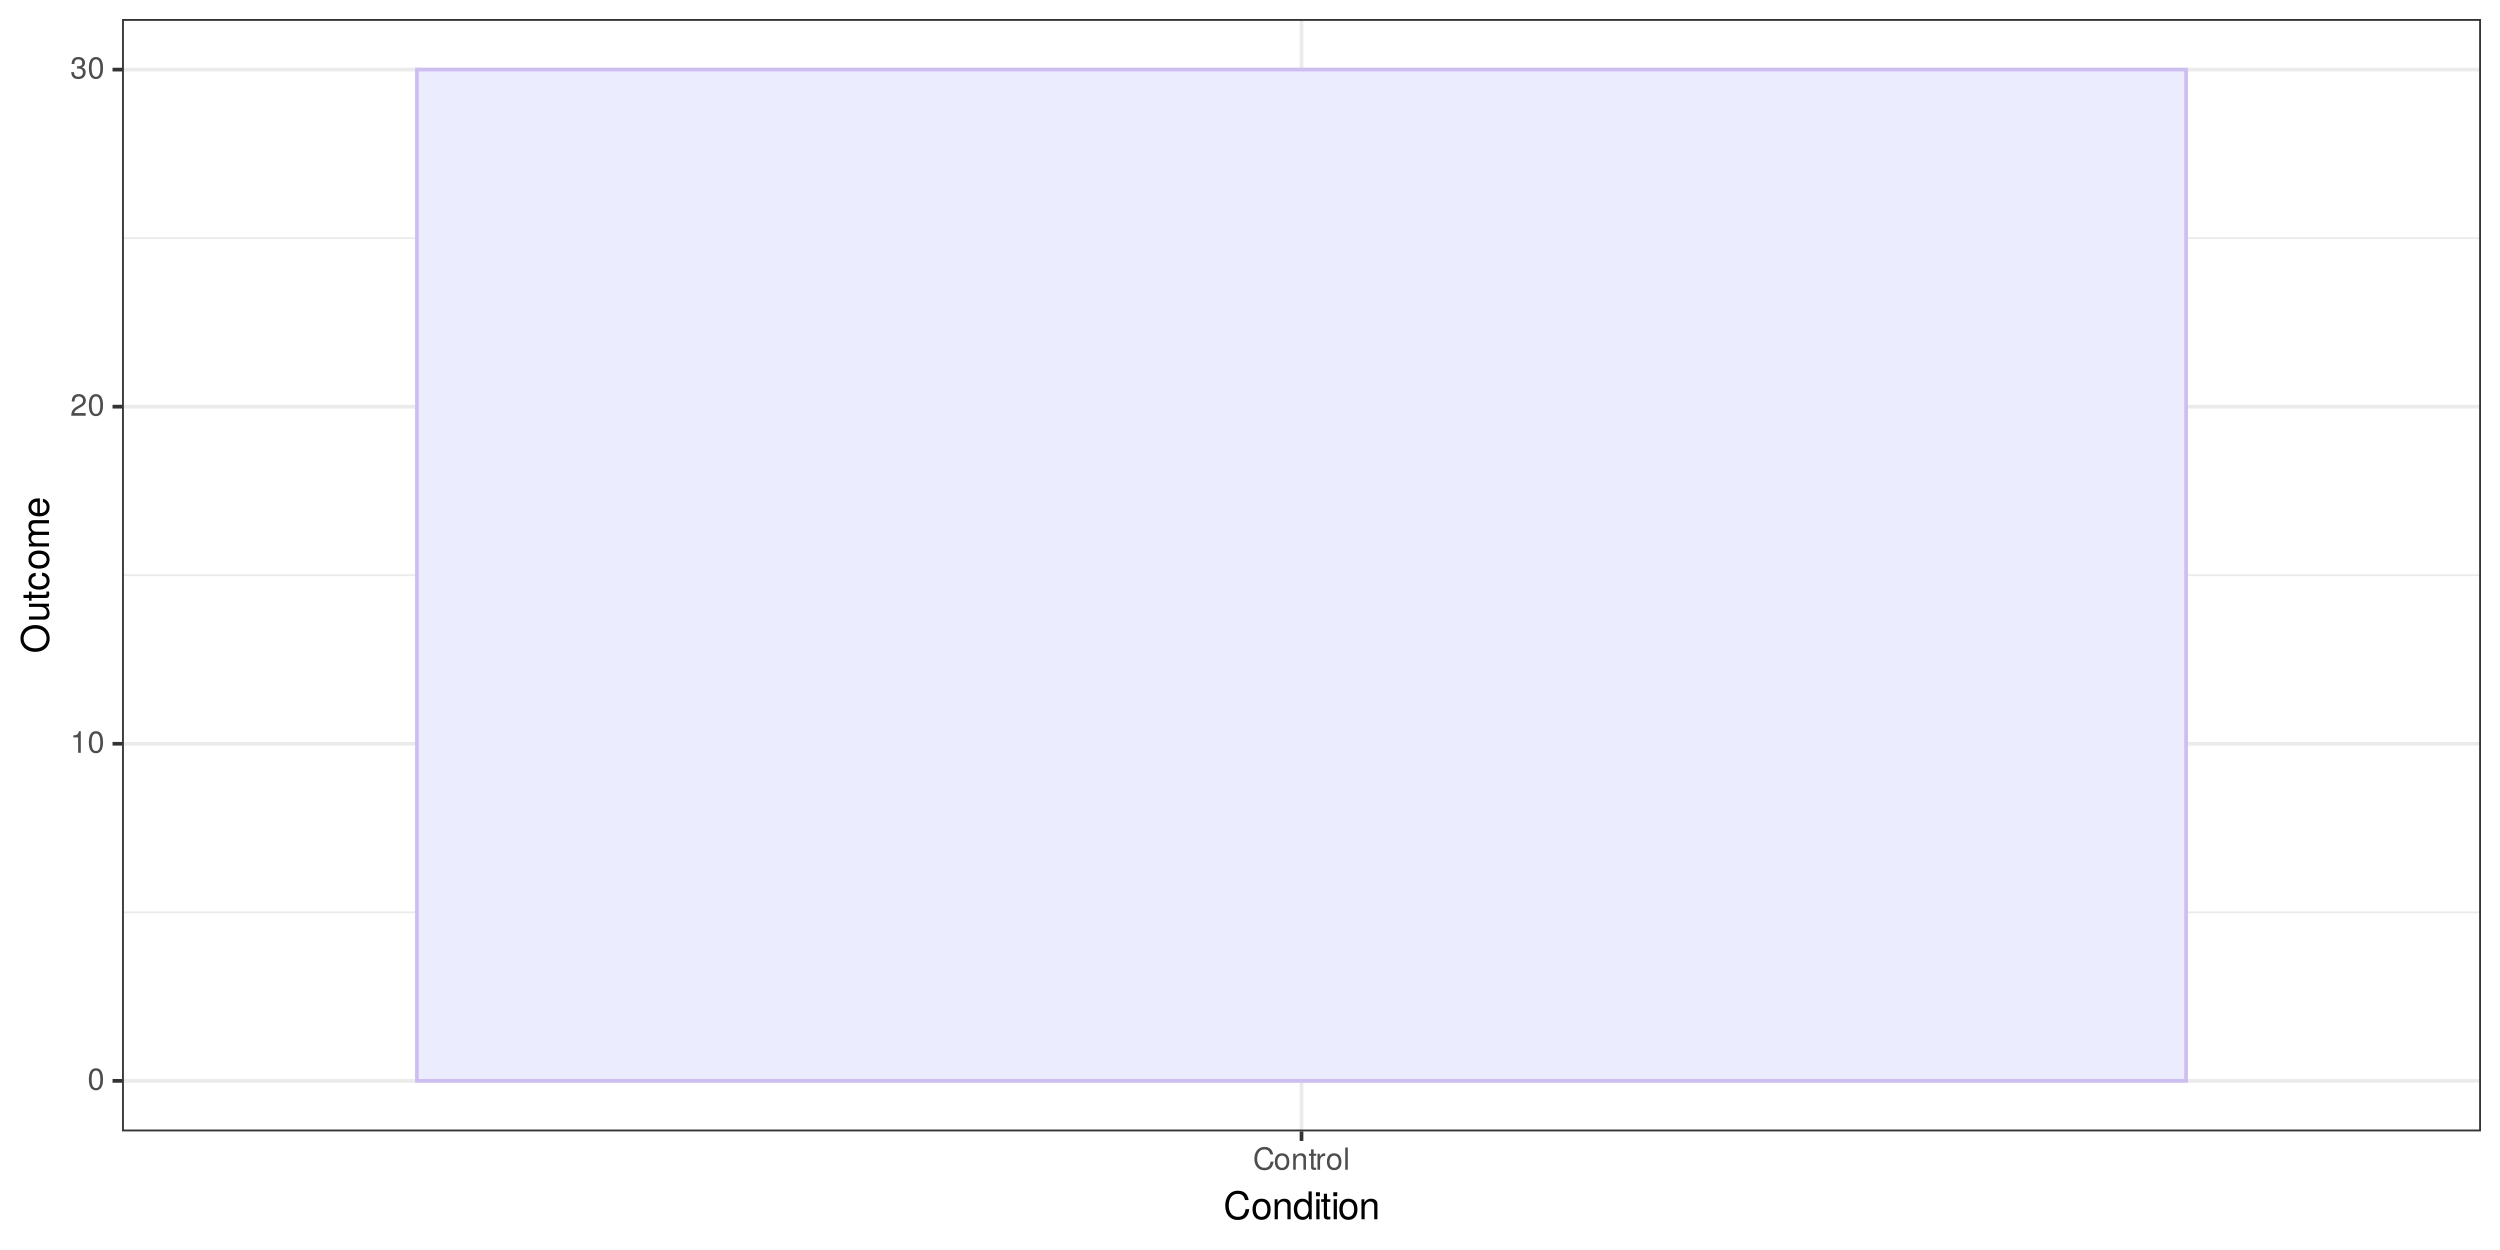
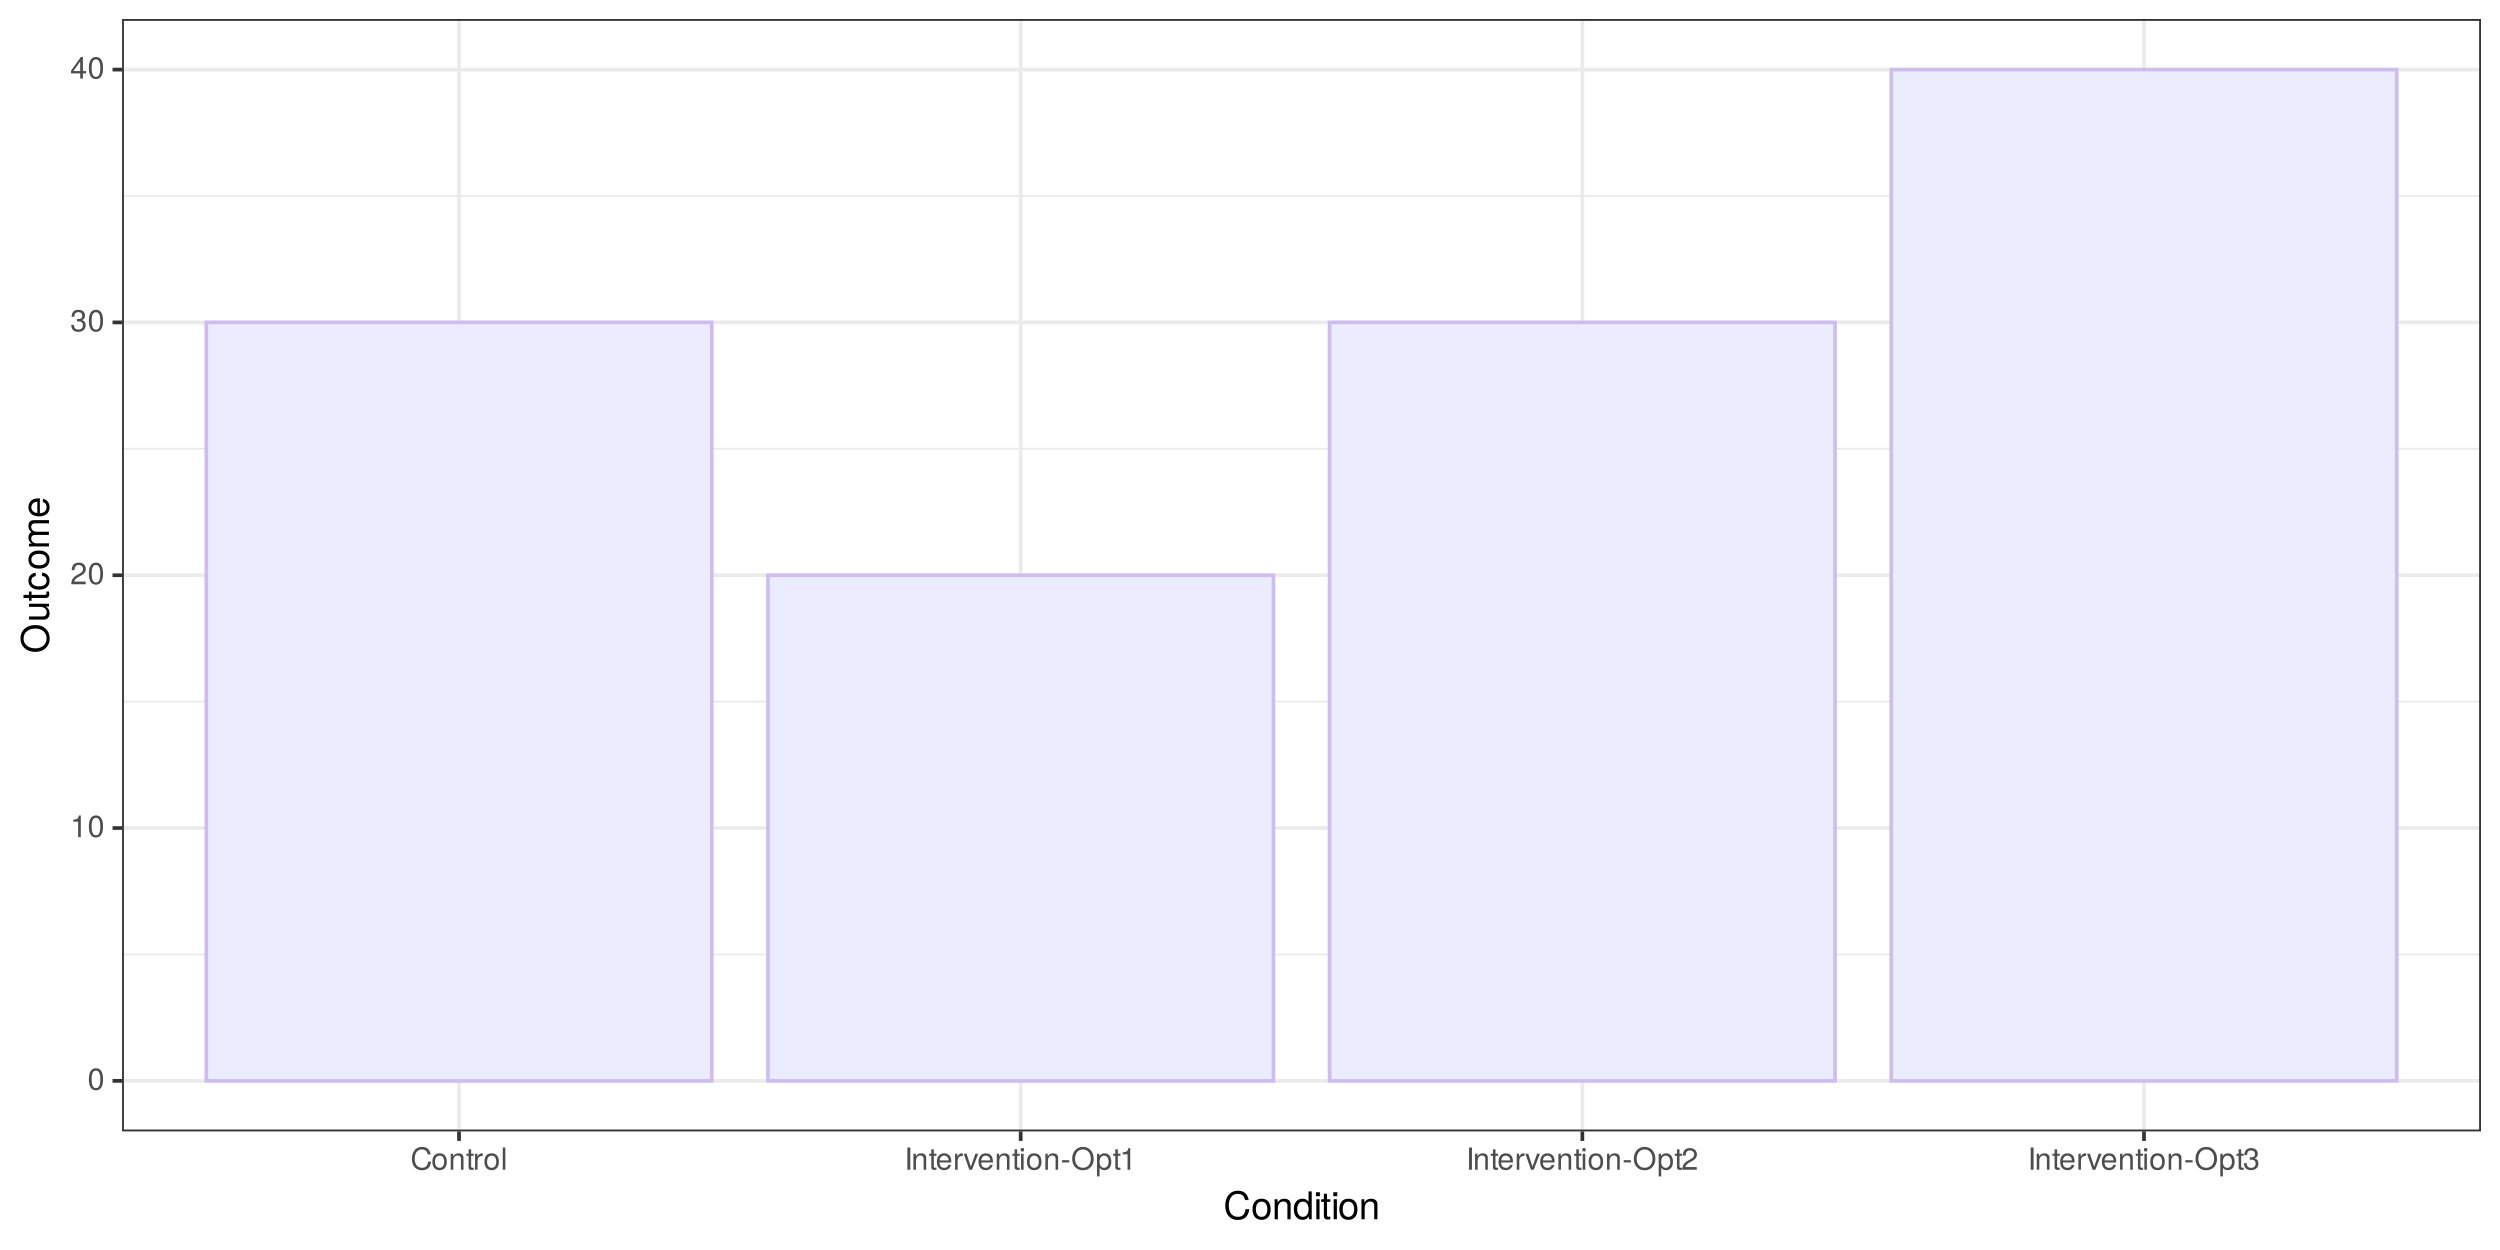
<svg xmlns="http://www.w3.org/2000/svg" xmlns:xlink="http://www.w3.org/1999/xlink" width="720" height="360" viewBox="0 0 720 360">
  <defs>
    <g>
      <g id="glyph-0-0">
        <path d="M 4.453 -3 C 4.453 -5.156 3.781 -6.234 2.422 -6.234 C 1.078 -6.234 0.375 -5.141 0.375 -3.047 C 0.375 -0.953 1.078 0.125 2.422 0.125 C 3.734 0.125 4.453 -0.953 4.453 -3 Z M 3.672 -3.062 C 3.672 -1.297 3.266 -0.516 2.406 -0.516 C 1.578 -0.516 1.172 -1.344 1.172 -3.047 C 1.172 -4.75 1.578 -5.547 2.422 -5.547 C 3.25 -5.547 3.672 -4.734 3.672 -3.062 Z M 3.672 -3.062 " />
      </g>
      <g id="glyph-0-1">
        <path d="M 3.047 0 L 3.047 -6.234 L 2.547 -6.234 C 2.266 -5.281 2.094 -5.141 0.891 -5 L 0.891 -4.438 L 2.281 -4.438 L 2.281 0 Z M 3.047 0 " />
      </g>
      <g id="glyph-0-2">
        <path d="M 4.5 -4.406 C 4.5 -5.469 3.672 -6.234 2.5 -6.234 C 1.219 -6.234 0.484 -5.594 0.438 -4.078 L 1.219 -4.078 C 1.281 -5.125 1.703 -5.562 2.469 -5.562 C 3.172 -5.562 3.703 -5.062 3.703 -4.391 C 3.703 -3.891 3.406 -3.469 2.859 -3.156 L 2.047 -2.703 C 0.75 -1.969 0.375 -1.375 0.297 0 L 4.453 0 L 4.453 -0.766 L 1.172 -0.766 C 1.25 -1.281 1.531 -1.594 2.297 -2.047 L 3.172 -2.531 C 4.047 -2.984 4.5 -3.641 4.5 -4.406 Z M 4.5 -4.406 " />
      </g>
      <g id="glyph-0-3">
        <path d="M 4.453 -1.812 C 4.453 -2.562 4.141 -3.016 3.391 -3.266 C 3.969 -3.5 4.266 -3.891 4.266 -4.516 C 4.266 -5.594 3.547 -6.234 2.359 -6.234 C 1.109 -6.234 0.438 -5.547 0.406 -4.219 L 1.188 -4.219 C 1.203 -5.141 1.578 -5.562 2.375 -5.562 C 3.062 -5.562 3.469 -5.156 3.469 -4.5 C 3.469 -3.828 3.188 -3.547 1.938 -3.547 L 1.938 -2.906 L 2.359 -2.906 C 3.219 -2.906 3.656 -2.5 3.656 -1.797 C 3.656 -1.016 3.172 -0.547 2.359 -0.547 C 1.516 -0.547 1.109 -0.969 1.062 -1.875 L 0.281 -1.875 C 0.375 -0.5 1.062 0.125 2.344 0.125 C 3.625 0.125 4.453 -0.641 4.453 -1.812 Z M 4.453 -1.812 " />
      </g>
      <g id="glyph-0-4">
+         <path d="M 4.578 -1.5 L 4.578 -2.188 L 3.656 -2.188 L 3.656 -6.234 L 3.078 -6.234 L 0.25 -2.312 L 0.25 -1.5 L 2.875 -1.5 L 2.875 0 L 3.656 0 L 3.656 -1.5 Z M 2.875 -2.188 L 0.922 -2.188 L 2.875 -4.922 Z M 2.875 -2.188 " />
+       </g>
+       <g id="glyph-0-5">
        <path d="M 5.953 -2.344 L 5.109 -2.344 C 4.922 -1.125 4.406 -0.562 3.328 -0.562 C 2.047 -0.562 1.234 -1.547 1.234 -3.141 C 1.234 -4.781 2.016 -5.844 3.25 -5.844 C 4.25 -5.844 4.781 -5.406 4.984 -4.422 L 5.828 -4.422 C 5.562 -5.828 4.766 -6.578 3.359 -6.578 C 1.406 -6.578 0.422 -5 0.422 -3.125 C 0.422 -1.266 1.438 0.156 3.312 0.156 C 4.875 0.156 5.766 -0.672 5.953 -2.344 Z M 5.953 -2.344 " />
      </g>
-       <g id="glyph-0-5">
+       <g id="glyph-0-6">
        <path d="M 4.484 -2.266 C 4.484 -3.859 3.719 -4.734 2.391 -4.734 C 1.094 -4.734 0.312 -3.859 0.312 -2.312 C 0.312 -0.75 1.094 0.125 2.406 0.125 C 3.688 0.125 4.484 -0.75 4.484 -2.266 Z M 3.719 -2.281 C 3.719 -1.203 3.203 -0.547 2.406 -0.547 C 1.578 -0.547 1.078 -1.188 1.078 -2.312 C 1.078 -3.406 1.578 -4.062 2.406 -4.062 C 3.234 -4.062 3.719 -3.422 3.719 -2.281 Z M 3.719 -2.281 " />
      </g>
-       <g id="glyph-0-6">
+       <g id="glyph-0-7">
        <path d="M 4.281 0 L 4.281 -3.484 C 4.281 -4.25 3.719 -4.734 2.828 -4.734 C 2.141 -4.734 1.703 -4.484 1.297 -3.828 L 1.297 -4.609 L 0.609 -4.609 L 0.609 0 L 1.344 0 L 1.344 -2.547 C 1.344 -3.484 1.859 -4.094 2.609 -4.094 C 3.188 -4.094 3.547 -3.75 3.547 -3.188 L 3.547 0 Z M 4.281 0 " />
      </g>
-       <g id="glyph-0-7">
+       <g id="glyph-0-8">
        <path d="M 2.234 0 L 2.234 -0.609 C 2.141 -0.594 2.016 -0.578 1.875 -0.578 C 1.562 -0.578 1.484 -0.672 1.484 -1 L 1.484 -4.016 L 2.234 -4.016 L 2.234 -4.609 L 1.484 -4.609 L 1.484 -5.875 L 0.75 -5.875 L 0.75 -4.609 L 0.125 -4.609 L 0.125 -4.016 L 0.75 -4.016 L 0.75 -0.672 C 0.75 -0.203 1.062 0.062 1.641 0.062 C 1.812 0.062 1.984 0.047 2.234 0 Z M 2.234 0 " />
      </g>
-       <g id="glyph-0-8">
+       <g id="glyph-0-9">
        <path d="M 2.828 -3.969 L 2.828 -4.719 C 2.703 -4.734 2.641 -4.734 2.547 -4.734 C 2.062 -4.734 1.703 -4.453 1.281 -3.781 L 1.281 -4.609 L 0.609 -4.609 L 0.609 0 L 1.344 0 L 1.344 -2.391 C 1.344 -3.438 1.688 -3.953 2.828 -3.969 Z M 2.828 -3.969 " />
      </g>
-       <g id="glyph-0-9">
+       <g id="glyph-0-10">
        <path d="M 1.328 0 L 1.328 -6.406 L 0.594 -6.406 L 0.594 0 Z M 1.328 0 " />
+       </g>
+       <g id="glyph-0-11">
+         <path d="M 1.703 0 L 1.703 -6.406 L 0.875 -6.406 L 0.875 0 Z M 1.703 0 " />
+       </g>
+       <g id="glyph-0-12">
+         <path d="M 4.516 -2.094 C 4.516 -2.766 4.453 -3.188 4.328 -3.531 C 4.031 -4.281 3.328 -4.734 2.469 -4.734 C 1.172 -4.734 0.359 -3.797 0.359 -2.281 C 0.359 -0.766 1.156 0.125 2.453 0.125 C 3.5 0.125 4.234 -0.469 4.422 -1.406 L 3.672 -1.406 C 3.469 -0.797 3.062 -0.547 2.469 -0.547 C 1.703 -0.547 1.141 -1.031 1.125 -2.094 Z M 3.734 -2.75 C 3.734 -2.75 3.734 -2.703 3.719 -2.688 L 1.141 -2.688 C 1.203 -3.516 1.719 -4.062 2.453 -4.062 C 3.172 -4.062 3.734 -3.469 3.734 -2.75 Z M 3.734 -2.75 " />
+       </g>
+       <g id="glyph-0-13">
+         <path d="M 4.281 -4.609 L 3.453 -4.609 L 2.141 -0.875 L 0.922 -4.609 L 0.094 -4.609 L 1.703 0 L 2.5 0 Z M 4.281 -4.609 " />
+       </g>
+       <g id="glyph-0-14">
+         <path d="M 1.344 0 L 1.344 -4.609 L 0.609 -4.609 L 0.609 0 Z M 1.438 -5.297 L 1.438 -6.219 L 0.531 -6.219 L 0.531 -5.297 Z M 1.438 -5.297 " />
+       </g>
+       <g id="glyph-0-15">
+         <path d="M 2.5 -2.109 L 2.5 -2.75 L 0.406 -2.75 L 0.406 -2.109 Z M 2.5 -2.109 " />
+       </g>
+       <g id="glyph-0-16">
+         <path d="M 6.531 -3.109 C 6.531 -5.172 5.297 -6.578 3.422 -6.578 C 1.578 -6.578 0.328 -5.156 0.328 -3.156 C 0.328 -1.156 1.578 0.156 3.438 0.156 C 5.312 0.156 6.531 -1.219 6.531 -3.109 Z M 5.703 -3.125 C 5.703 -1.578 4.781 -0.562 3.438 -0.562 C 2.062 -0.562 1.156 -1.578 1.156 -3.156 C 1.156 -4.734 2.062 -5.844 3.422 -5.844 C 4.812 -5.844 5.703 -4.734 5.703 -3.125 Z M 5.703 -3.125 " />
+       </g>
+       <g id="glyph-0-17">
+         <path d="M 4.594 -2.266 C 4.594 -3.812 3.844 -4.734 2.625 -4.734 C 2 -4.734 1.5 -4.453 1.156 -3.922 L 1.156 -4.609 L 0.484 -4.609 L 0.484 1.922 L 1.219 1.922 L 1.219 -0.547 C 1.594 -0.078 2.031 0.125 2.625 0.125 C 3.812 0.125 4.594 -0.797 4.594 -2.266 Z M 3.828 -2.281 C 3.828 -1.234 3.297 -0.547 2.5 -0.547 C 1.719 -0.547 1.219 -1.188 1.219 -2.266 C 1.219 -3.359 1.719 -4.062 2.5 -4.062 C 3.312 -4.062 3.828 -3.375 3.828 -2.281 Z M 3.828 -2.281 " />
      </g>
      <g id="glyph-1-0">
        <path d="M 7.453 -2.922 L 6.391 -2.922 C 6.156 -1.406 5.516 -0.703 4.156 -0.703 C 2.562 -0.703 1.547 -1.922 1.547 -3.922 C 1.547 -5.984 2.516 -7.312 4.062 -7.312 C 5.328 -7.312 5.984 -6.75 6.234 -5.531 L 7.281 -5.531 C 6.969 -7.297 5.953 -8.219 4.188 -8.219 C 1.766 -8.219 0.531 -6.266 0.531 -3.922 C 0.531 -1.578 1.797 0.203 4.141 0.203 C 6.109 0.203 7.203 -0.844 7.453 -2.922 Z M 7.453 -2.922 " />
      </g>
      <g id="glyph-1-1">
        <path d="M 5.609 -2.844 C 5.609 -4.828 4.656 -5.922 2.984 -5.922 C 1.375 -5.922 0.391 -4.812 0.391 -2.875 C 0.391 -0.953 1.359 0.172 3 0.172 C 4.625 0.172 5.609 -0.953 5.609 -2.844 Z M 4.656 -2.844 C 4.656 -1.5 4.016 -0.688 3 -0.688 C 1.984 -0.688 1.359 -1.484 1.359 -2.875 C 1.359 -4.266 1.984 -5.078 3 -5.078 C 4.031 -5.078 4.656 -4.281 4.656 -2.844 Z M 4.656 -2.844 " />
      </g>
      <g id="glyph-1-2">
        <path d="M 5.359 0 L 5.359 -4.359 C 5.359 -5.312 4.641 -5.922 3.531 -5.922 C 2.672 -5.922 2.125 -5.594 1.609 -4.797 L 1.609 -5.766 L 0.766 -5.766 L 0.766 0 L 1.688 0 L 1.688 -3.172 C 1.688 -4.359 2.328 -5.125 3.25 -5.125 C 3.984 -5.125 4.438 -4.688 4.438 -4 L 4.438 0 Z M 5.359 0 " />
      </g>
      <g id="glyph-1-3">
        <path d="M 5.438 0 L 5.438 -8.016 L 4.531 -8.016 L 4.531 -5.031 C 4.141 -5.625 3.531 -5.922 2.766 -5.922 C 1.266 -5.922 0.281 -4.781 0.281 -2.938 C 0.281 -0.984 1.25 0.172 2.797 0.172 C 3.594 0.172 4.141 -0.125 4.625 -0.844 L 4.625 0 Z M 4.531 -2.859 C 4.531 -1.531 3.891 -0.688 2.922 -0.688 C 1.906 -0.688 1.25 -1.547 1.25 -2.875 C 1.25 -4.219 1.906 -5.078 2.922 -5.078 C 3.906 -5.078 4.531 -4.188 4.531 -2.859 Z M 4.531 -2.859 " />
      </g>
      <g id="glyph-1-4">
        <path d="M 1.688 0 L 1.688 -5.766 L 0.766 -5.766 L 0.766 0 Z M 1.797 -6.641 L 1.797 -7.781 L 0.656 -7.781 L 0.656 -6.641 Z M 1.797 -6.641 " />
      </g>
      <g id="glyph-1-5">
        <path d="M 2.797 0 L 2.797 -0.766 C 2.672 -0.734 2.531 -0.719 2.359 -0.719 C 1.953 -0.719 1.844 -0.844 1.844 -1.25 L 1.844 -5.016 L 2.797 -5.016 L 2.797 -5.766 L 1.844 -5.766 L 1.844 -7.344 L 0.938 -7.344 L 0.938 -5.766 L 0.156 -5.766 L 0.156 -5.016 L 0.938 -5.016 L 0.938 -0.844 C 0.938 -0.25 1.328 0.078 2.047 0.078 C 2.266 0.078 2.484 0.062 2.797 0 Z M 2.797 0 " />
      </g>
      <g id="glyph-2-0">
        <path d="M -3.891 -8.156 C -6.469 -8.156 -8.219 -6.641 -8.219 -4.281 C -8.219 -1.984 -6.453 -0.422 -3.953 -0.422 C -1.438 -0.422 0.203 -1.984 0.203 -4.297 C 0.203 -6.641 -1.531 -8.156 -3.891 -8.156 Z M -3.906 -7.141 C -1.969 -7.141 -0.703 -5.984 -0.703 -4.297 C -0.703 -2.578 -1.969 -1.438 -3.953 -1.438 C -5.922 -1.438 -7.312 -2.578 -7.312 -4.281 C -7.312 -6.016 -5.922 -7.141 -3.906 -7.141 Z M -3.906 -7.141 " />
      </g>
      <g id="glyph-2-1">
        <path d="M 0 -5.297 L -5.766 -5.297 L -5.766 -4.391 L -2.578 -4.391 C -1.406 -4.391 -0.641 -3.766 -0.641 -2.812 C -0.641 -2.094 -1.078 -1.625 -1.766 -1.625 L -5.766 -1.625 L -5.766 -0.719 L -1.406 -0.719 C -0.453 -0.719 0.172 -1.438 0.172 -2.547 C 0.172 -3.406 -0.125 -3.938 -0.891 -4.484 L 0 -4.484 Z M 0 -5.297 " />
      </g>
      <g id="glyph-2-2">
        <path d="M 0 -2.797 L -0.766 -2.797 C -0.734 -2.672 -0.719 -2.531 -0.719 -2.359 C -0.719 -1.953 -0.844 -1.844 -1.25 -1.844 L -5.016 -1.844 L -5.016 -2.797 L -5.766 -2.797 L -5.766 -1.844 L -7.344 -1.844 L -7.344 -0.938 L -5.766 -0.938 L -5.766 -0.156 L -5.016 -0.156 L -5.016 -0.938 L -0.844 -0.938 C -0.25 -0.938 0.078 -1.328 0.078 -2.047 C 0.078 -2.266 0.062 -2.484 0 -2.797 Z M 0 -2.797 " />
      </g>
      <g id="glyph-2-3">
        <path d="M -1.984 -5.25 L -1.984 -4.328 C -1.062 -4.172 -0.688 -3.703 -0.688 -2.922 C -0.688 -1.906 -1.469 -1.297 -2.828 -1.297 C -4.266 -1.297 -5.078 -1.891 -5.078 -2.891 C -5.078 -3.656 -4.625 -4.141 -3.828 -4.25 L -3.828 -5.188 C -5.234 -5.078 -5.922 -4.188 -5.922 -2.906 C -5.922 -1.359 -4.734 -0.344 -2.828 -0.344 C -0.969 -0.344 0.172 -1.328 0.172 -2.891 C 0.172 -4.266 -0.656 -5.141 -1.984 -5.25 Z M -1.984 -5.25 " />
      </g>
      <g id="glyph-2-4">
        <path d="M -2.844 -5.609 C -4.828 -5.609 -5.922 -4.656 -5.922 -2.984 C -5.922 -1.375 -4.812 -0.391 -2.875 -0.391 C -0.953 -0.391 0.172 -1.359 0.172 -3 C 0.172 -4.625 -0.953 -5.609 -2.844 -5.609 Z M -2.844 -4.656 C -1.5 -4.656 -0.688 -4.016 -0.688 -3 C -0.688 -1.984 -1.484 -1.359 -2.875 -1.359 C -4.266 -1.359 -5.078 -1.984 -5.078 -3 C -5.078 -4.031 -4.281 -4.656 -2.844 -4.656 Z M -2.844 -4.656 " />
      </g>
      <g id="glyph-2-5">
        <path d="M 0 -8.359 L -4.328 -8.359 C -5.359 -8.359 -5.922 -7.781 -5.922 -6.703 C -5.922 -5.938 -5.703 -5.484 -5.047 -4.938 C -5.672 -4.594 -5.922 -4.141 -5.922 -3.391 C -5.922 -2.625 -5.641 -2.109 -4.953 -1.609 L -5.766 -1.609 L -5.766 -0.781 L 0 -0.781 L 0 -1.688 L -3.625 -1.688 C -4.453 -1.688 -5.125 -2.297 -5.125 -3.047 C -5.125 -3.734 -4.703 -4.109 -3.969 -4.109 L 0 -4.109 L 0 -5.031 L -3.625 -5.031 C -4.453 -5.031 -5.125 -5.641 -5.125 -6.391 C -5.125 -7.062 -4.703 -7.453 -3.969 -7.453 L 0 -7.453 Z M 0 -8.359 " />
      </g>
      <g id="glyph-2-6">
        <path d="M -2.625 -5.641 C -3.453 -5.641 -3.984 -5.578 -4.406 -5.406 C -5.359 -5.031 -5.922 -4.156 -5.922 -3.078 C -5.922 -1.469 -4.734 -0.438 -2.844 -0.438 C -0.953 -0.438 0.172 -1.438 0.172 -3.062 C 0.172 -4.375 -0.578 -5.297 -1.75 -5.516 L -1.75 -4.594 C -0.984 -4.344 -0.688 -3.828 -0.688 -3.094 C -0.688 -2.141 -1.297 -1.422 -2.625 -1.391 Z M -3.438 -4.656 C -3.438 -4.656 -3.391 -4.656 -3.359 -4.656 L -3.359 -1.422 C -4.391 -1.5 -5.078 -2.141 -5.078 -3.062 C -5.078 -3.969 -4.328 -4.656 -3.438 -4.656 Z M -3.438 -4.656 " />
      </g>
    </g>
    <clipPath id="clip-0">
      <path clip-rule="nonzero" d="M 35.152 5.48 L 714.523 5.48 L 714.523 325.852 L 35.152 325.852 Z M 35.152 5.48 " />
    </clipPath>
    <clipPath id="clip-1">
-       <path clip-rule="nonzero" d="M 35.152 262 L 714.523 262 L 714.523 264 L 35.152 264 Z M 35.152 262 " />
+       <path clip-rule="nonzero" d="M 35.152 274 L 714.523 274 L 714.523 276 L 35.152 276 Z M 35.152 274 " />
    </clipPath>
    <clipPath id="clip-2">
-       <path clip-rule="nonzero" d="M 35.152 165 L 714.523 165 L 714.523 166 L 35.152 166 Z M 35.152 165 " />
+       <path clip-rule="nonzero" d="M 35.152 201 L 714.523 201 L 714.523 203 L 35.152 203 Z M 35.152 201 " />
    </clipPath>
    <clipPath id="clip-3">
-       <path clip-rule="nonzero" d="M 35.152 68 L 714.523 68 L 714.523 69 L 35.152 69 Z M 35.152 68 " />
+       <path clip-rule="nonzero" d="M 35.152 128 L 714.523 128 L 714.523 130 L 35.152 130 Z M 35.152 128 " />
    </clipPath>
    <clipPath id="clip-4">
+       <path clip-rule="nonzero" d="M 35.152 56 L 714.523 56 L 714.523 57 L 35.152 57 Z M 35.152 56 " />
+     </clipPath>
+     <clipPath id="clip-5">
      <path clip-rule="nonzero" d="M 35.152 310 L 714.523 310 L 714.523 312 L 35.152 312 Z M 35.152 310 " />
    </clipPath>
-     <clipPath id="clip-5">
-       <path clip-rule="nonzero" d="M 35.152 213 L 714.523 213 L 714.523 215 L 35.152 215 Z M 35.152 213 " />
-     </clipPath>
    <clipPath id="clip-6">
-       <path clip-rule="nonzero" d="M 35.152 116 L 714.523 116 L 714.523 118 L 35.152 118 Z M 35.152 116 " />
+       <path clip-rule="nonzero" d="M 35.152 237 L 714.523 237 L 714.523 240 L 35.152 240 Z M 35.152 237 " />
    </clipPath>
    <clipPath id="clip-7">
+       <path clip-rule="nonzero" d="M 35.152 165 L 714.523 165 L 714.523 167 L 35.152 167 Z M 35.152 165 " />
+     </clipPath>
+     <clipPath id="clip-8">
+       <path clip-rule="nonzero" d="M 35.152 92 L 714.523 92 L 714.523 94 L 35.152 94 Z M 35.152 92 " />
+     </clipPath>
+     <clipPath id="clip-9">
      <path clip-rule="nonzero" d="M 35.152 19 L 714.523 19 L 714.523 21 L 35.152 21 Z M 35.152 19 " />
    </clipPath>
-     <clipPath id="clip-8">
-       <path clip-rule="nonzero" d="M 374 5.48 L 376 5.48 L 376 325.852 L 374 325.852 Z M 374 5.48 " />
-     </clipPath>
-     <clipPath id="clip-9">
+     <clipPath id="clip-10">
+       <path clip-rule="nonzero" d="M 131 5.48 L 133 5.48 L 133 325.852 L 131 325.852 Z M 131 5.48 " />
+     </clipPath>
+     <clipPath id="clip-11">
+       <path clip-rule="nonzero" d="M 293 5.48 L 295 5.48 L 295 325.852 L 293 325.852 Z M 293 5.48 " />
+     </clipPath>
+     <clipPath id="clip-12">
+       <path clip-rule="nonzero" d="M 455 5.48 L 457 5.48 L 457 325.852 L 455 325.852 Z M 455 5.48 " />
+     </clipPath>
+     <clipPath id="clip-13">
+       <path clip-rule="nonzero" d="M 616 5.48 L 619 5.48 L 619 325.852 L 616 325.852 Z M 616 5.48 " />
+     </clipPath>
+     <clipPath id="clip-14">
      <path clip-rule="nonzero" d="M 35.152 5.48 L 714.523 5.48 L 714.523 325.852 L 35.152 325.852 Z M 35.152 5.48 " />
    </clipPath>
  </defs>
  <rect x="-72" y="-36" width="864" height="432" fill="rgb(100%, 100%, 100%)" fill-opacity="1" />
  <rect x="-72" y="-36" width="864" height="432" fill="rgb(100%, 100%, 100%)" fill-opacity="1" />
  <path fill="none" stroke-width="1.067" stroke-linecap="round" stroke-linejoin="round" stroke="rgb(100%, 100%, 100%)" stroke-opacity="1" stroke-miterlimit="10" d="M 0 360 L 720 360 L 720 0 L 0 0 Z M 0 360 " />
  <g clip-path="url(#clip-0)">
    <path fill-rule="nonzero" fill="rgb(100%, 100%, 100%)" fill-opacity="1" d="M 35.152 325.848 L 714.523 325.848 L 714.523 5.477 L 35.152 5.477 Z M 35.152 325.848 " />
  </g>
  <g clip-path="url(#clip-1)">
-     <path fill="none" stroke-width="0.533" stroke-linecap="butt" stroke-linejoin="round" stroke="rgb(92.157%, 92.157%, 92.157%)" stroke-opacity="1" stroke-miterlimit="10" d="M 35.152 262.746 L 714.52 262.746 " />
+     <path fill="none" stroke-width="0.533" stroke-linecap="butt" stroke-linejoin="round" stroke="rgb(92.157%, 92.157%, 92.157%)" stroke-opacity="1" stroke-miterlimit="10" d="M 35.152 274.883 L 714.52 274.883 " />
  </g>
  <g clip-path="url(#clip-2)">
-     <path fill="none" stroke-width="0.533" stroke-linecap="butt" stroke-linejoin="round" stroke="rgb(92.157%, 92.157%, 92.157%)" stroke-opacity="1" stroke-miterlimit="10" d="M 35.152 165.664 L 714.52 165.664 " />
+     <path fill="none" stroke-width="0.533" stroke-linecap="butt" stroke-linejoin="round" stroke="rgb(92.157%, 92.157%, 92.157%)" stroke-opacity="1" stroke-miterlimit="10" d="M 35.152 202.07 L 714.52 202.07 " />
  </g>
  <g clip-path="url(#clip-3)">
-     <path fill="none" stroke-width="0.533" stroke-linecap="butt" stroke-linejoin="round" stroke="rgb(92.157%, 92.157%, 92.157%)" stroke-opacity="1" stroke-miterlimit="10" d="M 35.152 68.582 L 714.52 68.582 " />
+     <path fill="none" stroke-width="0.533" stroke-linecap="butt" stroke-linejoin="round" stroke="rgb(92.157%, 92.157%, 92.157%)" stroke-opacity="1" stroke-miterlimit="10" d="M 35.152 129.258 L 714.52 129.258 " />
  </g>
  <g clip-path="url(#clip-4)">
+     <path fill="none" stroke-width="0.533" stroke-linecap="butt" stroke-linejoin="round" stroke="rgb(92.157%, 92.157%, 92.157%)" stroke-opacity="1" stroke-miterlimit="10" d="M 35.152 56.449 L 714.52 56.449 " />
+   </g>
+   <g clip-path="url(#clip-5)">
    <path fill="none" stroke-width="1.067" stroke-linecap="butt" stroke-linejoin="round" stroke="rgb(92.157%, 92.157%, 92.157%)" stroke-opacity="1" stroke-miterlimit="10" d="M 35.152 311.285 L 714.52 311.285 " />
  </g>
-   <g clip-path="url(#clip-5)">
-     <path fill="none" stroke-width="1.067" stroke-linecap="butt" stroke-linejoin="round" stroke="rgb(92.157%, 92.157%, 92.157%)" stroke-opacity="1" stroke-miterlimit="10" d="M 35.152 214.207 L 714.52 214.207 " />
-   </g>
  <g clip-path="url(#clip-6)">
-     <path fill="none" stroke-width="1.067" stroke-linecap="butt" stroke-linejoin="round" stroke="rgb(92.157%, 92.157%, 92.157%)" stroke-opacity="1" stroke-miterlimit="10" d="M 35.152 117.125 L 714.52 117.125 " />
+     <path fill="none" stroke-width="1.067" stroke-linecap="butt" stroke-linejoin="round" stroke="rgb(92.157%, 92.157%, 92.157%)" stroke-opacity="1" stroke-miterlimit="10" d="M 35.152 238.477 L 714.52 238.477 " />
  </g>
  <g clip-path="url(#clip-7)">
+     <path fill="none" stroke-width="1.067" stroke-linecap="butt" stroke-linejoin="round" stroke="rgb(92.157%, 92.157%, 92.157%)" stroke-opacity="1" stroke-miterlimit="10" d="M 35.152 165.664 L 714.52 165.664 " />
+   </g>
+   <g clip-path="url(#clip-8)">
+     <path fill="none" stroke-width="1.067" stroke-linecap="butt" stroke-linejoin="round" stroke="rgb(92.157%, 92.157%, 92.157%)" stroke-opacity="1" stroke-miterlimit="10" d="M 35.152 92.852 L 714.52 92.852 " />
+   </g>
+   <g clip-path="url(#clip-9)">
    <path fill="none" stroke-width="1.067" stroke-linecap="butt" stroke-linejoin="round" stroke="rgb(92.157%, 92.157%, 92.157%)" stroke-opacity="1" stroke-miterlimit="10" d="M 35.152 20.043 L 714.52 20.043 " />
  </g>
-   <g clip-path="url(#clip-8)">
-     <path fill="none" stroke-width="1.067" stroke-linecap="butt" stroke-linejoin="round" stroke="rgb(92.157%, 92.157%, 92.157%)" stroke-opacity="1" stroke-miterlimit="10" d="M 374.836 325.848 L 374.836 5.48 " />
-   </g>
-   <path fill-rule="nonzero" fill="rgb(92.549%, 92.549%, 100%)" fill-opacity="1" stroke-width="1.067" stroke-linecap="butt" stroke-linejoin="miter" stroke="rgb(80.784%, 74.51%, 93.725%)" stroke-opacity="1" stroke-miterlimit="10" d="M 120.07 311.285 L 629.598 311.285 L 629.598 20.039 L 120.07 20.039 Z M 120.07 311.285 " />
-   <g clip-path="url(#clip-9)">
+   <g clip-path="url(#clip-10)">
+     <path fill="none" stroke-width="1.067" stroke-linecap="butt" stroke-linejoin="round" stroke="rgb(92.157%, 92.157%, 92.157%)" stroke-opacity="1" stroke-miterlimit="10" d="M 132.203 325.848 L 132.203 5.48 " />
+   </g>
+   <g clip-path="url(#clip-11)">
+     <path fill="none" stroke-width="1.067" stroke-linecap="butt" stroke-linejoin="round" stroke="rgb(92.157%, 92.157%, 92.157%)" stroke-opacity="1" stroke-miterlimit="10" d="M 293.957 325.848 L 293.957 5.48 " />
+   </g>
+   <g clip-path="url(#clip-12)">
+     <path fill="none" stroke-width="1.067" stroke-linecap="butt" stroke-linejoin="round" stroke="rgb(92.157%, 92.157%, 92.157%)" stroke-opacity="1" stroke-miterlimit="10" d="M 455.715 325.848 L 455.715 5.48 " />
+   </g>
+   <g clip-path="url(#clip-13)">
+     <path fill="none" stroke-width="1.067" stroke-linecap="butt" stroke-linejoin="round" stroke="rgb(92.157%, 92.157%, 92.157%)" stroke-opacity="1" stroke-miterlimit="10" d="M 617.469 325.848 L 617.469 5.48 " />
+   </g>
+   <path fill-rule="nonzero" fill="rgb(92.549%, 92.549%, 100%)" fill-opacity="1" stroke-width="1.067" stroke-linecap="butt" stroke-linejoin="miter" stroke="rgb(80.784%, 74.51%, 93.725%)" stroke-opacity="1" stroke-miterlimit="10" d="M 59.414 311.285 L 204.992 311.285 L 204.992 92.852 L 59.414 92.852 Z M 59.414 311.285 " />
+   <path fill-rule="nonzero" fill="rgb(92.549%, 92.549%, 100%)" fill-opacity="1" stroke-width="1.067" stroke-linecap="butt" stroke-linejoin="miter" stroke="rgb(80.784%, 74.51%, 93.725%)" stroke-opacity="1" stroke-miterlimit="10" d="M 221.168 311.285 L 366.746 311.285 L 366.746 165.664 L 221.168 165.664 Z M 221.168 311.285 " />
+   <path fill-rule="nonzero" fill="rgb(92.549%, 92.549%, 100%)" fill-opacity="1" stroke-width="1.067" stroke-linecap="butt" stroke-linejoin="miter" stroke="rgb(80.784%, 74.51%, 93.725%)" stroke-opacity="1" stroke-miterlimit="10" d="M 382.922 311.285 L 528.5 311.285 L 528.5 92.852 L 382.922 92.852 Z M 382.922 311.285 " />
+   <path fill-rule="nonzero" fill="rgb(92.549%, 92.549%, 100%)" fill-opacity="1" stroke-width="1.067" stroke-linecap="butt" stroke-linejoin="miter" stroke="rgb(80.784%, 74.51%, 93.725%)" stroke-opacity="1" stroke-miterlimit="10" d="M 544.68 311.285 L 690.258 311.285 L 690.258 20.039 L 544.68 20.039 Z M 544.68 311.285 " />
+   <g clip-path="url(#clip-14)">
    <path fill="none" stroke-width="1.067" stroke-linecap="round" stroke-linejoin="round" stroke="rgb(20%, 20%, 20%)" stroke-opacity="1" stroke-miterlimit="10" d="M 35.152 325.848 L 714.523 325.848 L 714.523 5.477 L 35.152 5.477 Z M 35.152 325.848 " />
  </g>
  <g fill="rgb(30.196%, 30.196%, 30.196%)" fill-opacity="1">
    <use xlink:href="#glyph-0-0" x="25.219" y="313.888" />
  </g>
  <g fill="rgb(30.196%, 30.196%, 30.196%)" fill-opacity="1">
-     <use xlink:href="#glyph-0-1" x="20.219" y="216.81" />
-     <use xlink:href="#glyph-0-0" x="25.219" y="216.81" />
-   </g>
-   <g fill="rgb(30.196%, 30.196%, 30.196%)" fill-opacity="1">
-     <use xlink:href="#glyph-0-2" x="20.219" y="119.728" />
-     <use xlink:href="#glyph-0-0" x="25.219" y="119.728" />
-   </g>
-   <g fill="rgb(30.196%, 30.196%, 30.196%)" fill-opacity="1">
-     <use xlink:href="#glyph-0-3" x="20.219" y="22.646" />
+     <use xlink:href="#glyph-0-1" x="20.219" y="241.079" />
+     <use xlink:href="#glyph-0-0" x="25.219" y="241.079" />
+   </g>
+   <g fill="rgb(30.196%, 30.196%, 30.196%)" fill-opacity="1">
+     <use xlink:href="#glyph-0-2" x="20.219" y="168.267" />
+     <use xlink:href="#glyph-0-0" x="25.219" y="168.267" />
+   </g>
+   <g fill="rgb(30.196%, 30.196%, 30.196%)" fill-opacity="1">
+     <use xlink:href="#glyph-0-3" x="20.219" y="95.454" />
+     <use xlink:href="#glyph-0-0" x="25.219" y="95.454" />
+   </g>
+   <g fill="rgb(30.196%, 30.196%, 30.196%)" fill-opacity="1">
+     <use xlink:href="#glyph-0-4" x="20.219" y="22.646" />
    <use xlink:href="#glyph-0-0" x="25.219" y="22.646" />
  </g>
  <path fill="none" stroke-width="1.067" stroke-linecap="butt" stroke-linejoin="round" stroke="rgb(20%, 20%, 20%)" stroke-opacity="1" stroke-miterlimit="10" d="M 32.41 311.285 L 35.152 311.285 " />
-   <path fill="none" stroke-width="1.067" stroke-linecap="butt" stroke-linejoin="round" stroke="rgb(20%, 20%, 20%)" stroke-opacity="1" stroke-miterlimit="10" d="M 32.41 214.207 L 35.152 214.207 " />
-   <path fill="none" stroke-width="1.067" stroke-linecap="butt" stroke-linejoin="round" stroke="rgb(20%, 20%, 20%)" stroke-opacity="1" stroke-miterlimit="10" d="M 32.41 117.125 L 35.152 117.125 " />
+   <path fill="none" stroke-width="1.067" stroke-linecap="butt" stroke-linejoin="round" stroke="rgb(20%, 20%, 20%)" stroke-opacity="1" stroke-miterlimit="10" d="M 32.41 238.477 L 35.152 238.477 " />
+   <path fill="none" stroke-width="1.067" stroke-linecap="butt" stroke-linejoin="round" stroke="rgb(20%, 20%, 20%)" stroke-opacity="1" stroke-miterlimit="10" d="M 32.41 165.664 L 35.152 165.664 " />
+   <path fill="none" stroke-width="1.067" stroke-linecap="butt" stroke-linejoin="round" stroke="rgb(20%, 20%, 20%)" stroke-opacity="1" stroke-miterlimit="10" d="M 32.41 92.852 L 35.152 92.852 " />
  <path fill="none" stroke-width="1.067" stroke-linecap="butt" stroke-linejoin="round" stroke="rgb(20%, 20%, 20%)" stroke-opacity="1" stroke-miterlimit="10" d="M 32.41 20.043 L 35.152 20.043 " />
-   <path fill="none" stroke-width="1.067" stroke-linecap="butt" stroke-linejoin="round" stroke="rgb(20%, 20%, 20%)" stroke-opacity="1" stroke-miterlimit="10" d="M 374.836 328.59 L 374.836 325.848 " />
-   <g fill="rgb(30.196%, 30.196%, 30.196%)" fill-opacity="1">
-     <use xlink:href="#glyph-0-4" x="360.836" y="336.884" />
-     <use xlink:href="#glyph-0-5" x="366.836" y="336.884" />
-     <use xlink:href="#glyph-0-6" x="371.836" y="336.884" />
-     <use xlink:href="#glyph-0-7" x="376.836" y="336.884" />
-     <use xlink:href="#glyph-0-8" x="378.836" y="336.884" />
-     <use xlink:href="#glyph-0-5" x="381.836" y="336.884" />
-     <use xlink:href="#glyph-0-9" x="386.836" y="336.884" />
+   <path fill="none" stroke-width="1.067" stroke-linecap="butt" stroke-linejoin="round" stroke="rgb(20%, 20%, 20%)" stroke-opacity="1" stroke-miterlimit="10" d="M 132.203 328.59 L 132.203 325.848 " />
+   <path fill="none" stroke-width="1.067" stroke-linecap="butt" stroke-linejoin="round" stroke="rgb(20%, 20%, 20%)" stroke-opacity="1" stroke-miterlimit="10" d="M 293.957 328.59 L 293.957 325.848 " />
+   <path fill="none" stroke-width="1.067" stroke-linecap="butt" stroke-linejoin="round" stroke="rgb(20%, 20%, 20%)" stroke-opacity="1" stroke-miterlimit="10" d="M 455.715 328.59 L 455.715 325.848 " />
+   <path fill="none" stroke-width="1.067" stroke-linecap="butt" stroke-linejoin="round" stroke="rgb(20%, 20%, 20%)" stroke-opacity="1" stroke-miterlimit="10" d="M 617.469 328.59 L 617.469 325.848 " />
+   <g fill="rgb(30.196%, 30.196%, 30.196%)" fill-opacity="1">
+     <use xlink:href="#glyph-0-5" x="118.203" y="336.884" />
+     <use xlink:href="#glyph-0-6" x="124.203" y="336.884" />
+     <use xlink:href="#glyph-0-7" x="129.203" y="336.884" />
+     <use xlink:href="#glyph-0-8" x="134.203" y="336.884" />
+     <use xlink:href="#glyph-0-9" x="136.203" y="336.884" />
+     <use xlink:href="#glyph-0-6" x="139.203" y="336.884" />
+     <use xlink:href="#glyph-0-10" x="144.203" y="336.884" />
+   </g>
+   <g fill="rgb(30.196%, 30.196%, 30.196%)" fill-opacity="1">
+     <use xlink:href="#glyph-0-11" x="260.457" y="336.884" />
+     <use xlink:href="#glyph-0-7" x="262.457" y="336.884" />
+     <use xlink:href="#glyph-0-8" x="267.457" y="336.884" />
+     <use xlink:href="#glyph-0-12" x="269.457" y="336.884" />
+     <use xlink:href="#glyph-0-9" x="274.457" y="336.884" />
+     <use xlink:href="#glyph-0-13" x="277.457" y="336.884" />
+     <use xlink:href="#glyph-0-12" x="281.457" y="336.884" />
+     <use xlink:href="#glyph-0-7" x="286.457" y="336.884" />
+     <use xlink:href="#glyph-0-8" x="291.457" y="336.884" />
+     <use xlink:href="#glyph-0-14" x="293.457" y="336.884" />
+     <use xlink:href="#glyph-0-6" x="295.457" y="336.884" />
+     <use xlink:href="#glyph-0-7" x="300.457" y="336.884" />
+     <use xlink:href="#glyph-0-15" x="305.457" y="336.884" />
+     <use xlink:href="#glyph-0-16" x="308.457" y="336.884" />
+     <use xlink:href="#glyph-0-17" x="315.457" y="336.884" />
+     <use xlink:href="#glyph-0-8" x="320.457" y="336.884" />
+     <use xlink:href="#glyph-0-1" x="322.457" y="336.884" />
+   </g>
+   <g fill="rgb(30.196%, 30.196%, 30.196%)" fill-opacity="1">
+     <use xlink:href="#glyph-0-11" x="422.215" y="336.884" />
+     <use xlink:href="#glyph-0-7" x="424.215" y="336.884" />
+     <use xlink:href="#glyph-0-8" x="429.215" y="336.884" />
+     <use xlink:href="#glyph-0-12" x="431.215" y="336.884" />
+     <use xlink:href="#glyph-0-9" x="436.215" y="336.884" />
+     <use xlink:href="#glyph-0-13" x="439.215" y="336.884" />
+     <use xlink:href="#glyph-0-12" x="443.215" y="336.884" />
+     <use xlink:href="#glyph-0-7" x="448.215" y="336.884" />
+     <use xlink:href="#glyph-0-8" x="453.215" y="336.884" />
+     <use xlink:href="#glyph-0-14" x="455.215" y="336.884" />
+     <use xlink:href="#glyph-0-6" x="457.215" y="336.884" />
+     <use xlink:href="#glyph-0-7" x="462.215" y="336.884" />
+     <use xlink:href="#glyph-0-15" x="467.215" y="336.884" />
+     <use xlink:href="#glyph-0-16" x="470.215" y="336.884" />
+     <use xlink:href="#glyph-0-17" x="477.215" y="336.884" />
+     <use xlink:href="#glyph-0-8" x="482.215" y="336.884" />
+     <use xlink:href="#glyph-0-2" x="484.215" y="336.884" />
+   </g>
+   <g fill="rgb(30.196%, 30.196%, 30.196%)" fill-opacity="1">
+     <use xlink:href="#glyph-0-11" x="583.969" y="336.884" />
+     <use xlink:href="#glyph-0-7" x="585.969" y="336.884" />
+     <use xlink:href="#glyph-0-8" x="590.969" y="336.884" />
+     <use xlink:href="#glyph-0-12" x="592.969" y="336.884" />
+     <use xlink:href="#glyph-0-9" x="597.969" y="336.884" />
+     <use xlink:href="#glyph-0-13" x="600.969" y="336.884" />
+     <use xlink:href="#glyph-0-12" x="604.969" y="336.884" />
+     <use xlink:href="#glyph-0-7" x="609.969" y="336.884" />
+     <use xlink:href="#glyph-0-8" x="614.969" y="336.884" />
+     <use xlink:href="#glyph-0-14" x="616.969" y="336.884" />
+     <use xlink:href="#glyph-0-6" x="618.969" y="336.884" />
+     <use xlink:href="#glyph-0-7" x="623.969" y="336.884" />
+     <use xlink:href="#glyph-0-15" x="628.969" y="336.884" />
+     <use xlink:href="#glyph-0-16" x="631.969" y="336.884" />
+     <use xlink:href="#glyph-0-17" x="638.969" y="336.884" />
+     <use xlink:href="#glyph-0-8" x="643.969" y="336.884" />
+     <use xlink:href="#glyph-0-3" x="645.969" y="336.884" />
  </g>
  <g fill="rgb(0%, 0%, 0%)" fill-opacity="1">
    <use xlink:href="#glyph-1-0" x="352.336" y="351.147" />
    <use xlink:href="#glyph-1-1" x="360.336" y="351.147" />
    <use xlink:href="#glyph-1-2" x="366.336" y="351.147" />
    <use xlink:href="#glyph-1-3" x="372.336" y="351.147" />
    <use xlink:href="#glyph-1-4" x="378.336" y="351.147" />
    <use xlink:href="#glyph-1-5" x="380.336" y="351.147" />
    <use xlink:href="#glyph-1-4" x="383.336" y="351.147" />
    <use xlink:href="#glyph-1-1" x="385.336" y="351.147" />
    <use xlink:href="#glyph-1-2" x="391.336" y="351.147" />
  </g>
  <g fill="rgb(0%, 0%, 0%)" fill-opacity="1">
    <use xlink:href="#glyph-2-0" x="14.108" y="188.164" />
    <use xlink:href="#glyph-2-1" x="14.108" y="179.164" />
    <use xlink:href="#glyph-2-2" x="14.108" y="173.164" />
    <use xlink:href="#glyph-2-3" x="14.108" y="170.164" />
    <use xlink:href="#glyph-2-4" x="14.108" y="164.164" />
    <use xlink:href="#glyph-2-5" x="14.108" y="158.164" />
    <use xlink:href="#glyph-2-6" x="14.108" y="149.164" />
  </g>
</svg>
